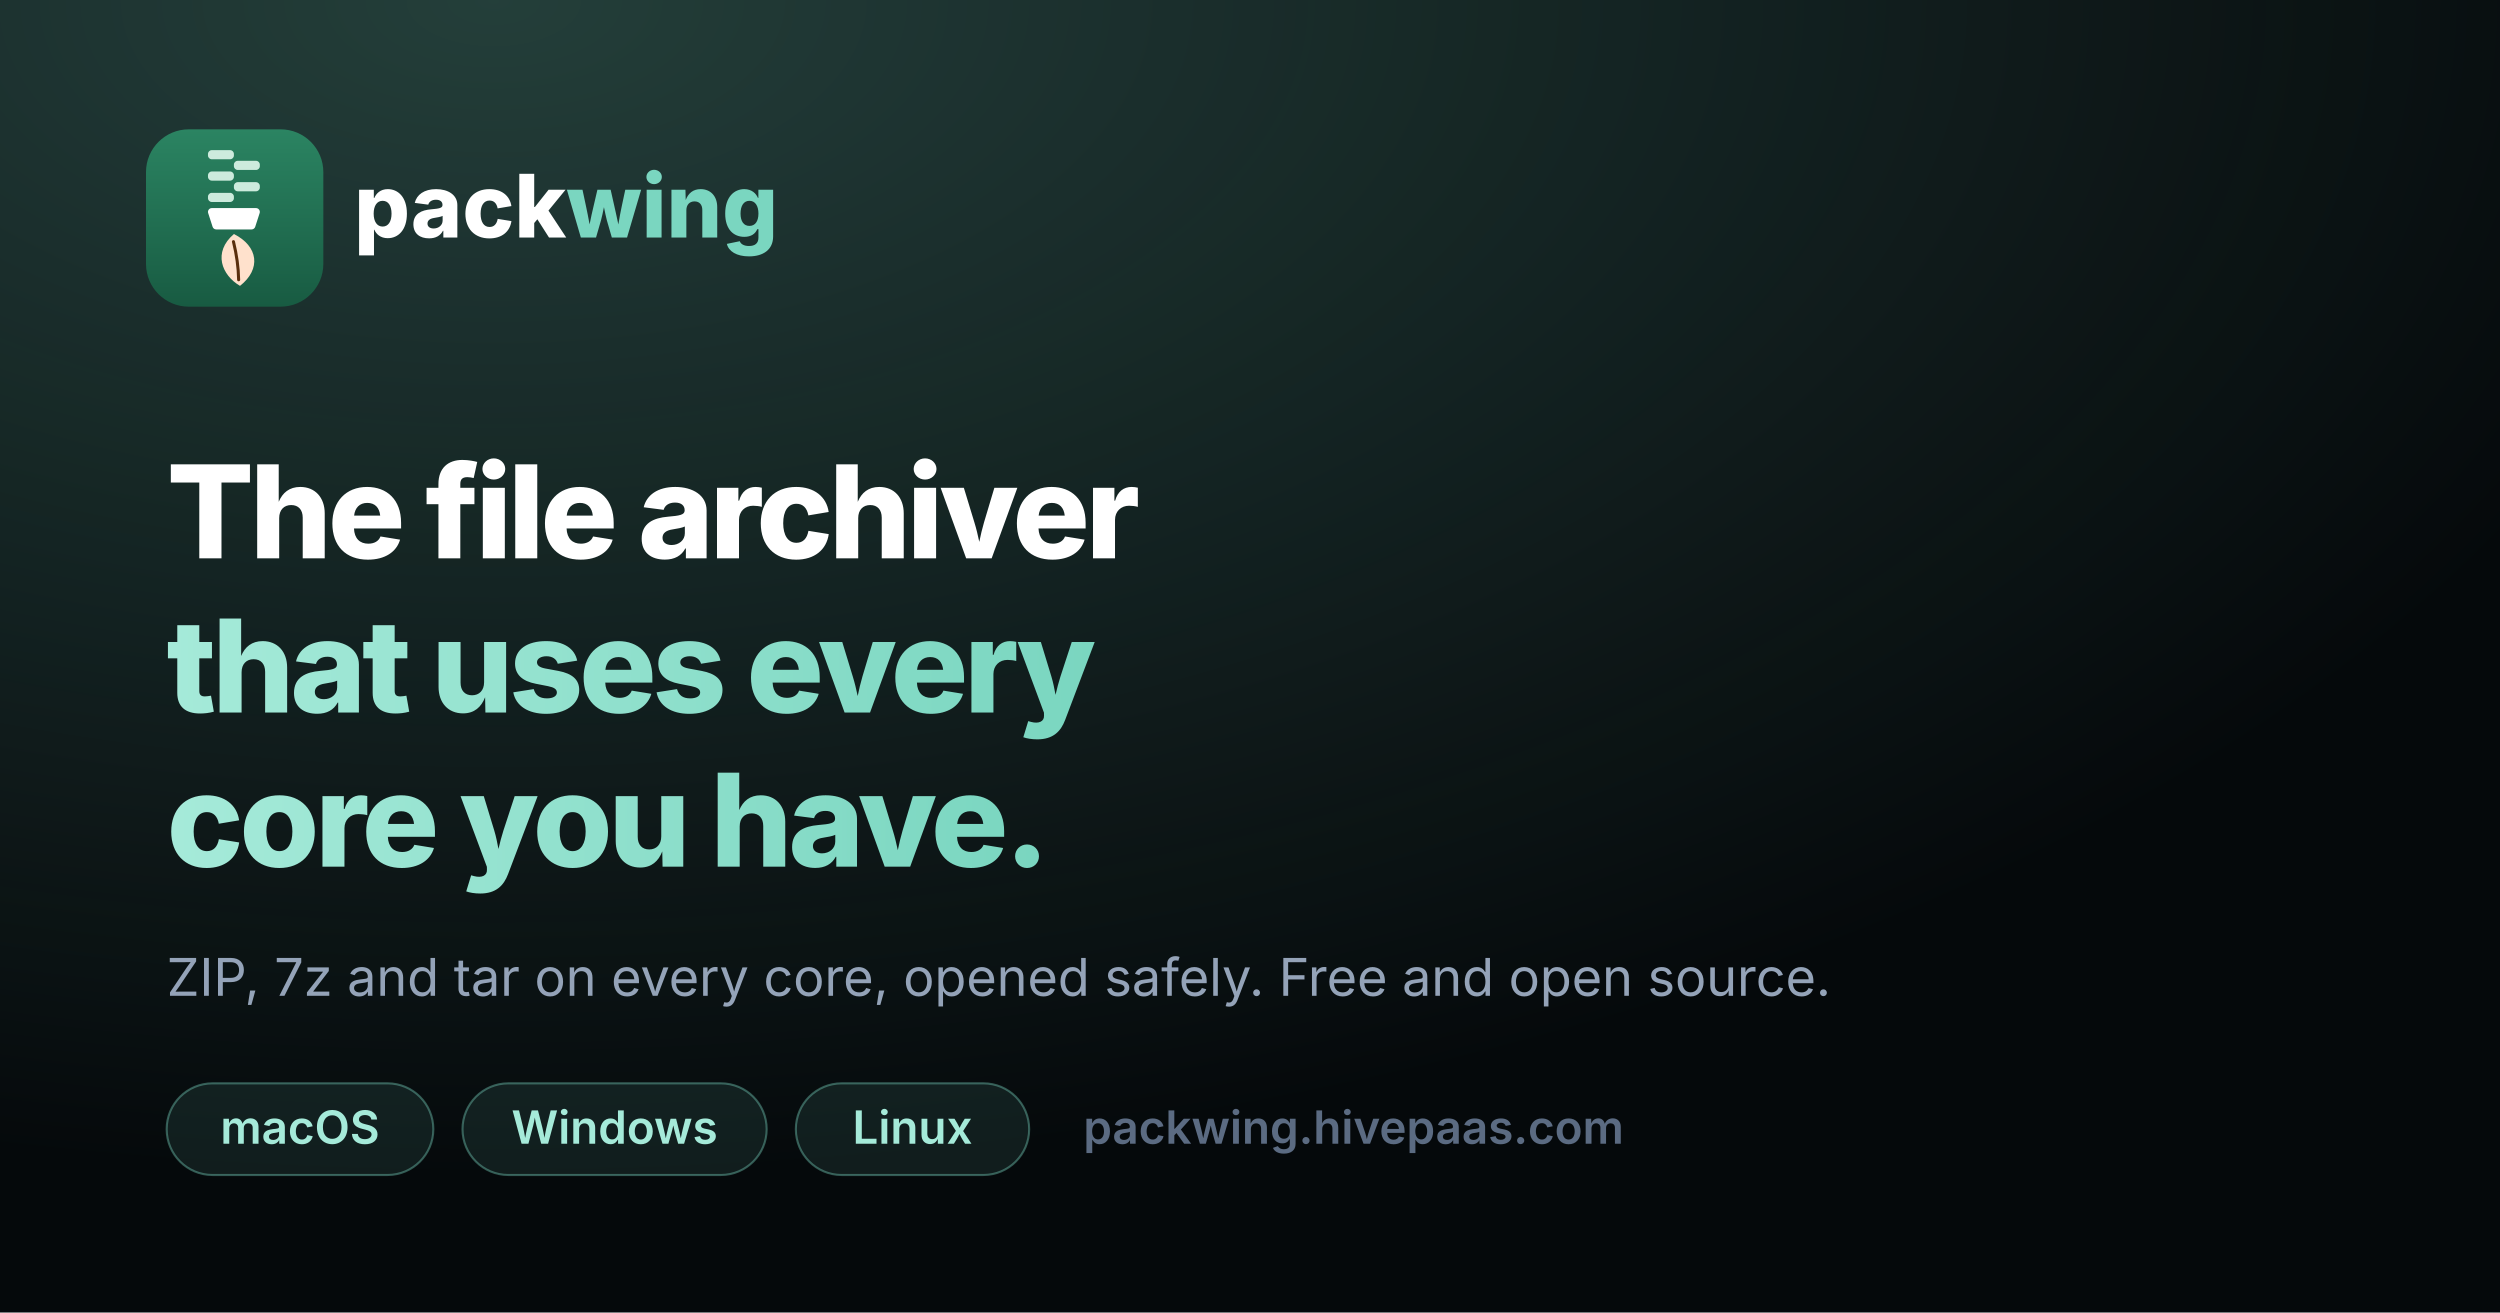
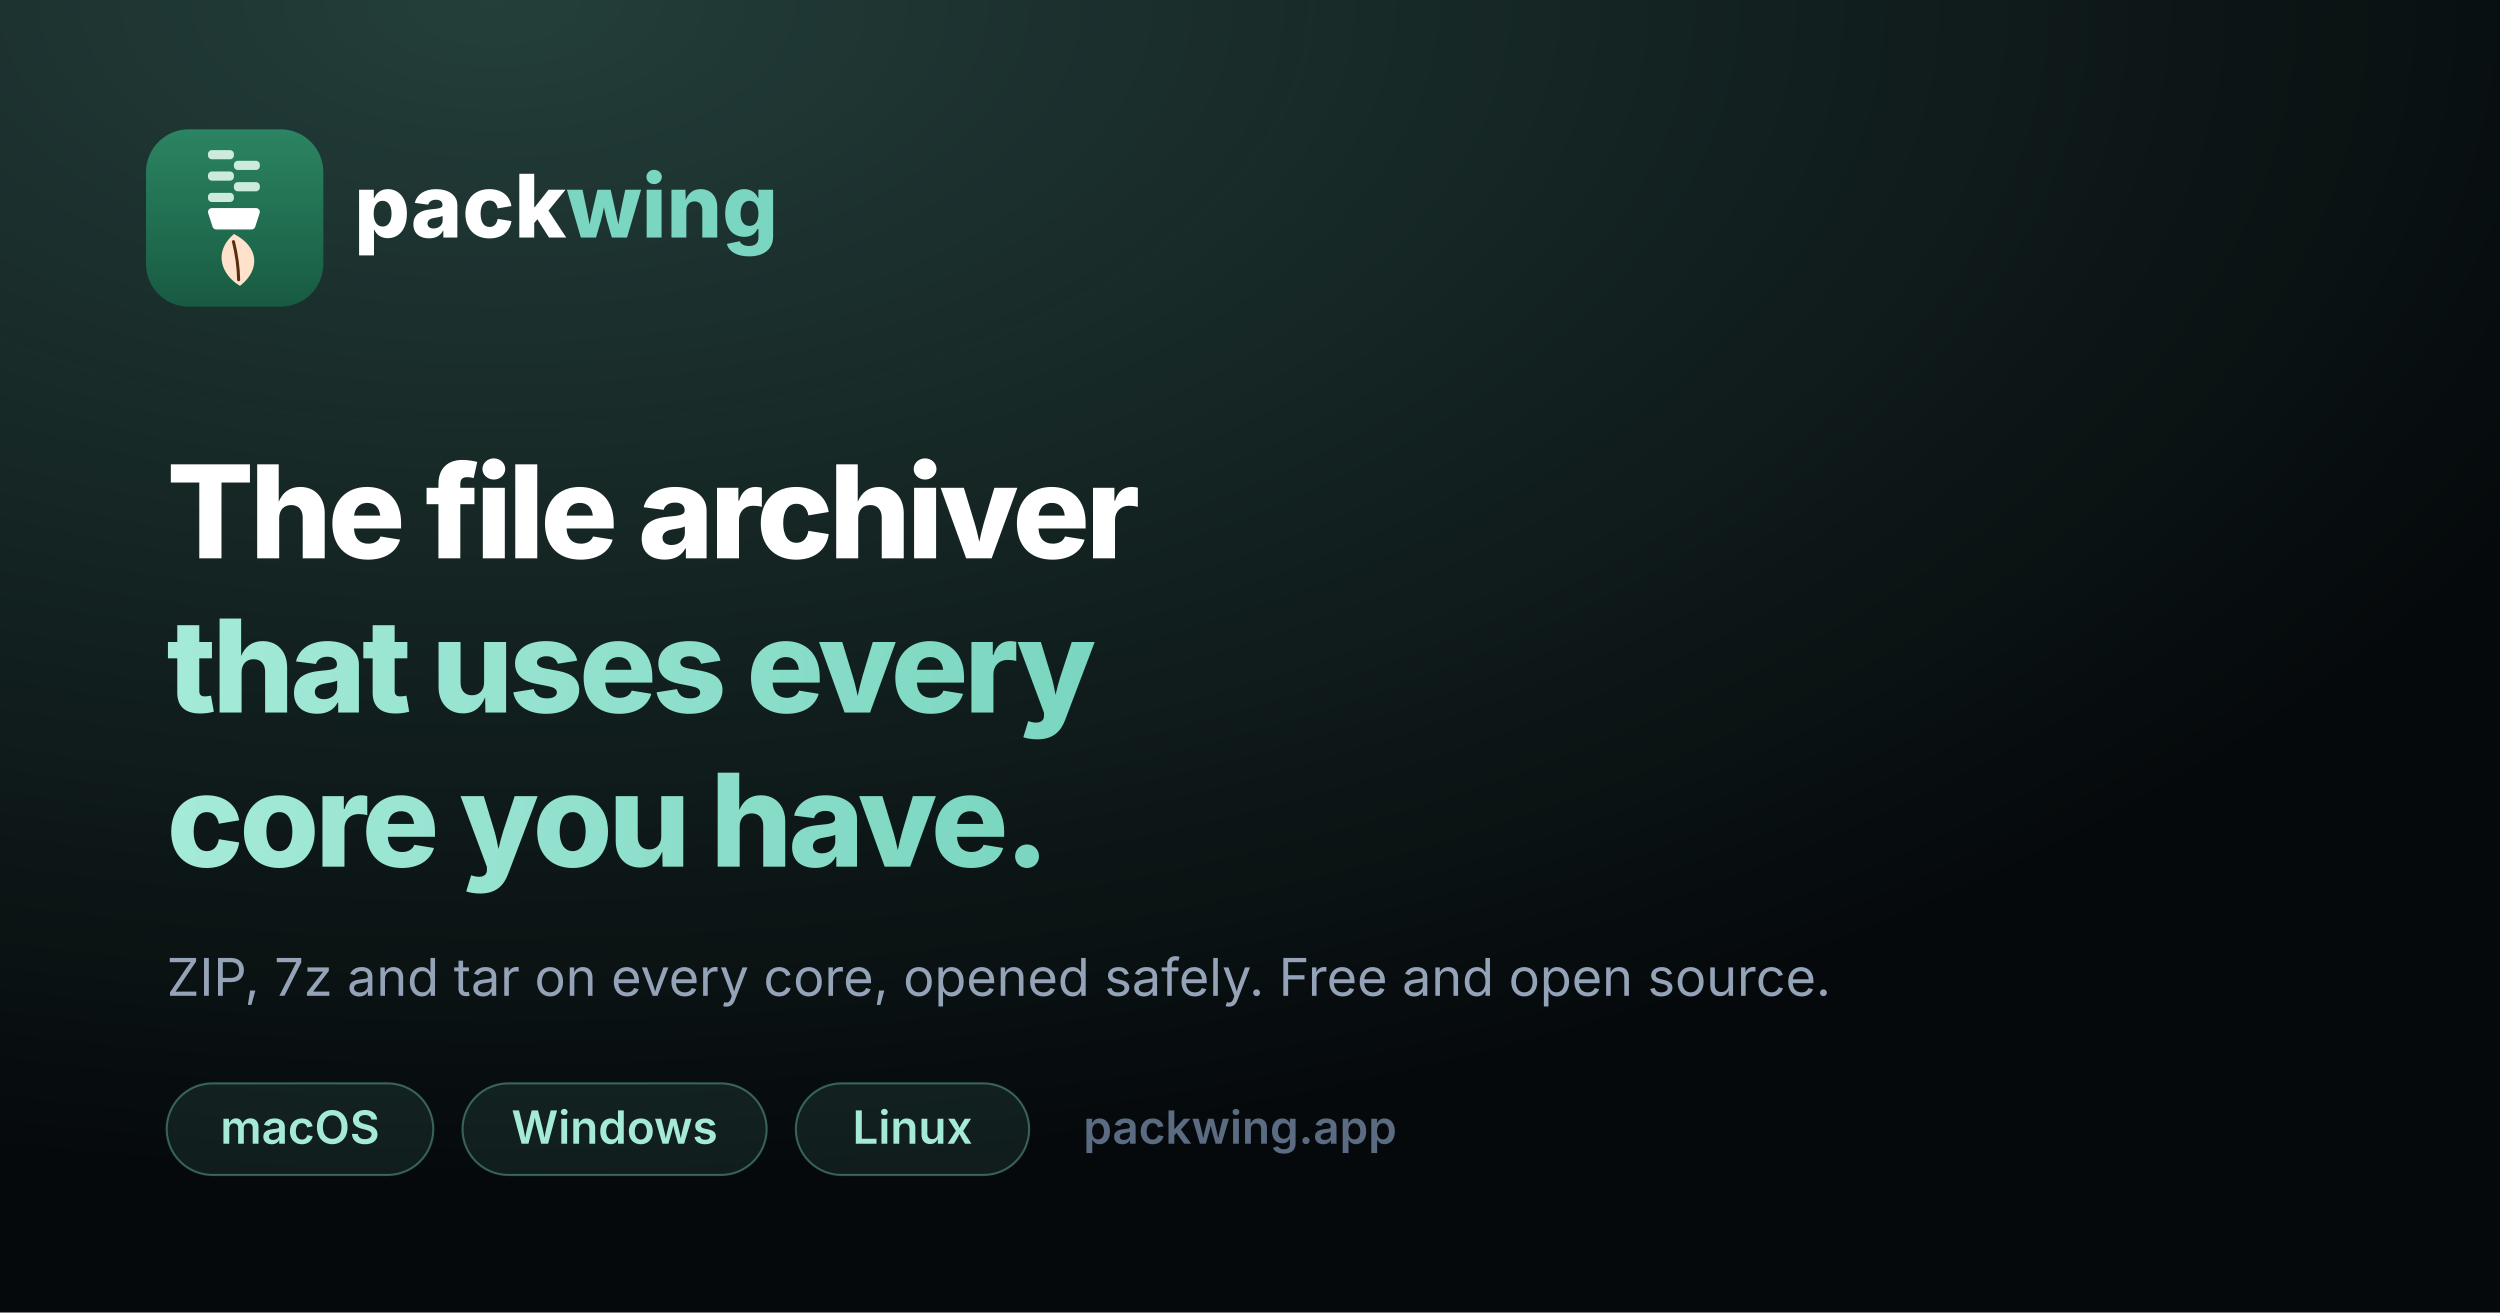
<svg xmlns="http://www.w3.org/2000/svg" width="1200" height="630" viewBox="0 0 1200 630">
  <defs>
    <radialGradient id="glow" cx="0.2" cy="0" r="0.9">
      <stop offset="0" stop-color="#7ad6c0" stop-opacity="0.26" />
      <stop offset="1" stop-color="#7ad6c0" stop-opacity="0" />
    </radialGradient>
    <linearGradient id="title" x1="0" y1="0" x2="1" y2="0">
      <stop offset="0" stop-color="#a5ead9" />
      <stop offset="1" stop-color="#7ad6c0" />
    </linearGradient>
  </defs>
  <rect width="1200" height="630" fill="#05090b" />
  <rect width="1200" height="630" fill="url(#glow)" />
  <g transform="translate(64 56) scale(0.38)">
    <defs>
      <linearGradient id="logotile" x1="0" y1="0" x2="0" y2="1">
        <stop offset="0" stop-color="#2b8462" />
        <stop offset="1" stop-color="#185b42" />
      </linearGradient>
    </defs>
    <rect x="16" y="16" width="224" height="224" rx="54" fill="url(#logotile)" />
    <g transform="translate(16 16) scale(2.24) translate(50 50) scale(0.86) translate(-50.5 -52.5)">
      <g fill="#cdebdd">
        <rect x="33" y="8" width="17" height="6" rx="2.5" />
        <rect x="50" y="15" width="17" height="6" rx="2.5" />
        <rect x="33" y="22" width="17" height="6" rx="2.5" />
        <rect x="50" y="29" width="17" height="6" rx="2.5" />
        <rect x="33" y="36" width="17" height="6" rx="2.5" />
      </g>
      <path d="M35.5 46h29a2.5 2.5 0 0 1 2.4 3.2l-2.9 9A2.5 2.5 0 0 1 61.6 60H38.4a2.5 2.5 0 0 1-2.4-1.8l-2.9-9A2.5 2.5 0 0 1 35.5 46z" fill="#fff" />
      <path d="M50 63c16 8 18 23 4 34-12-7-18-22-4-34z" fill="#ffe1cc" />
      <path d="M49.7 68q3.2 13 3.4 25" fill="none" stroke="#5a2e0c" stroke-width="2" stroke-linecap="round" />
    </g>
  </g>
  <text x="170" y="114" font-family="Plus Jakarta Sans, Inter, sans-serif" font-size="42" font-weight="800" fill="#ffffff">pack<tspan fill="#7ad6c0">wing</tspan>
  </text>
  <text x="80" y="268" font-family="Plus Jakarta Sans, Inter, sans-serif" font-size="62" font-weight="800" letter-spacing="-2" fill="#ffffff">The file archiver</text>
  <text x="80" y="342" font-family="Plus Jakarta Sans, Inter, sans-serif" font-size="62" font-weight="800" letter-spacing="-2" fill="url(#title)">that uses every</text>
  <text x="80" y="416" font-family="Plus Jakarta Sans, Inter, sans-serif" font-size="62" font-weight="800" letter-spacing="-2" fill="url(#title)">core you have.</text>
  <text x="80" y="478" font-family="Inter, sans-serif" font-size="25" fill="#94a3b8">ZIP, 7z and tar on every core, opened safely. Free and open source.</text>
  <g font-family="Inter, sans-serif" font-size="22" font-weight="600" fill="#a5ead9">
    <rect x="80" y="520" width="128" height="44" rx="22" fill="#7ad6c0" fill-opacity="0.1" stroke="#7ad6c0" stroke-opacity="0.4" />
    <text x="144" y="549" text-anchor="middle">macOS</text>
    <rect x="222" y="520" width="146" height="44" rx="22" fill="#7ad6c0" fill-opacity="0.1" stroke="#7ad6c0" stroke-opacity="0.4" />
    <text x="295" y="549" text-anchor="middle">Windows</text>
    <rect x="382" y="520" width="112" height="44" rx="22" fill="#7ad6c0" fill-opacity="0.1" stroke="#7ad6c0" stroke-opacity="0.4" />
    <text x="438" y="549" text-anchor="middle">Linux</text>
-     <text x="520" y="549" fill="#5b6b82">packwing.hivepaas.com</text>
+     <text x="520" y="549" fill="#5b6b82">packwing.app</text>
  </g>
</svg>
